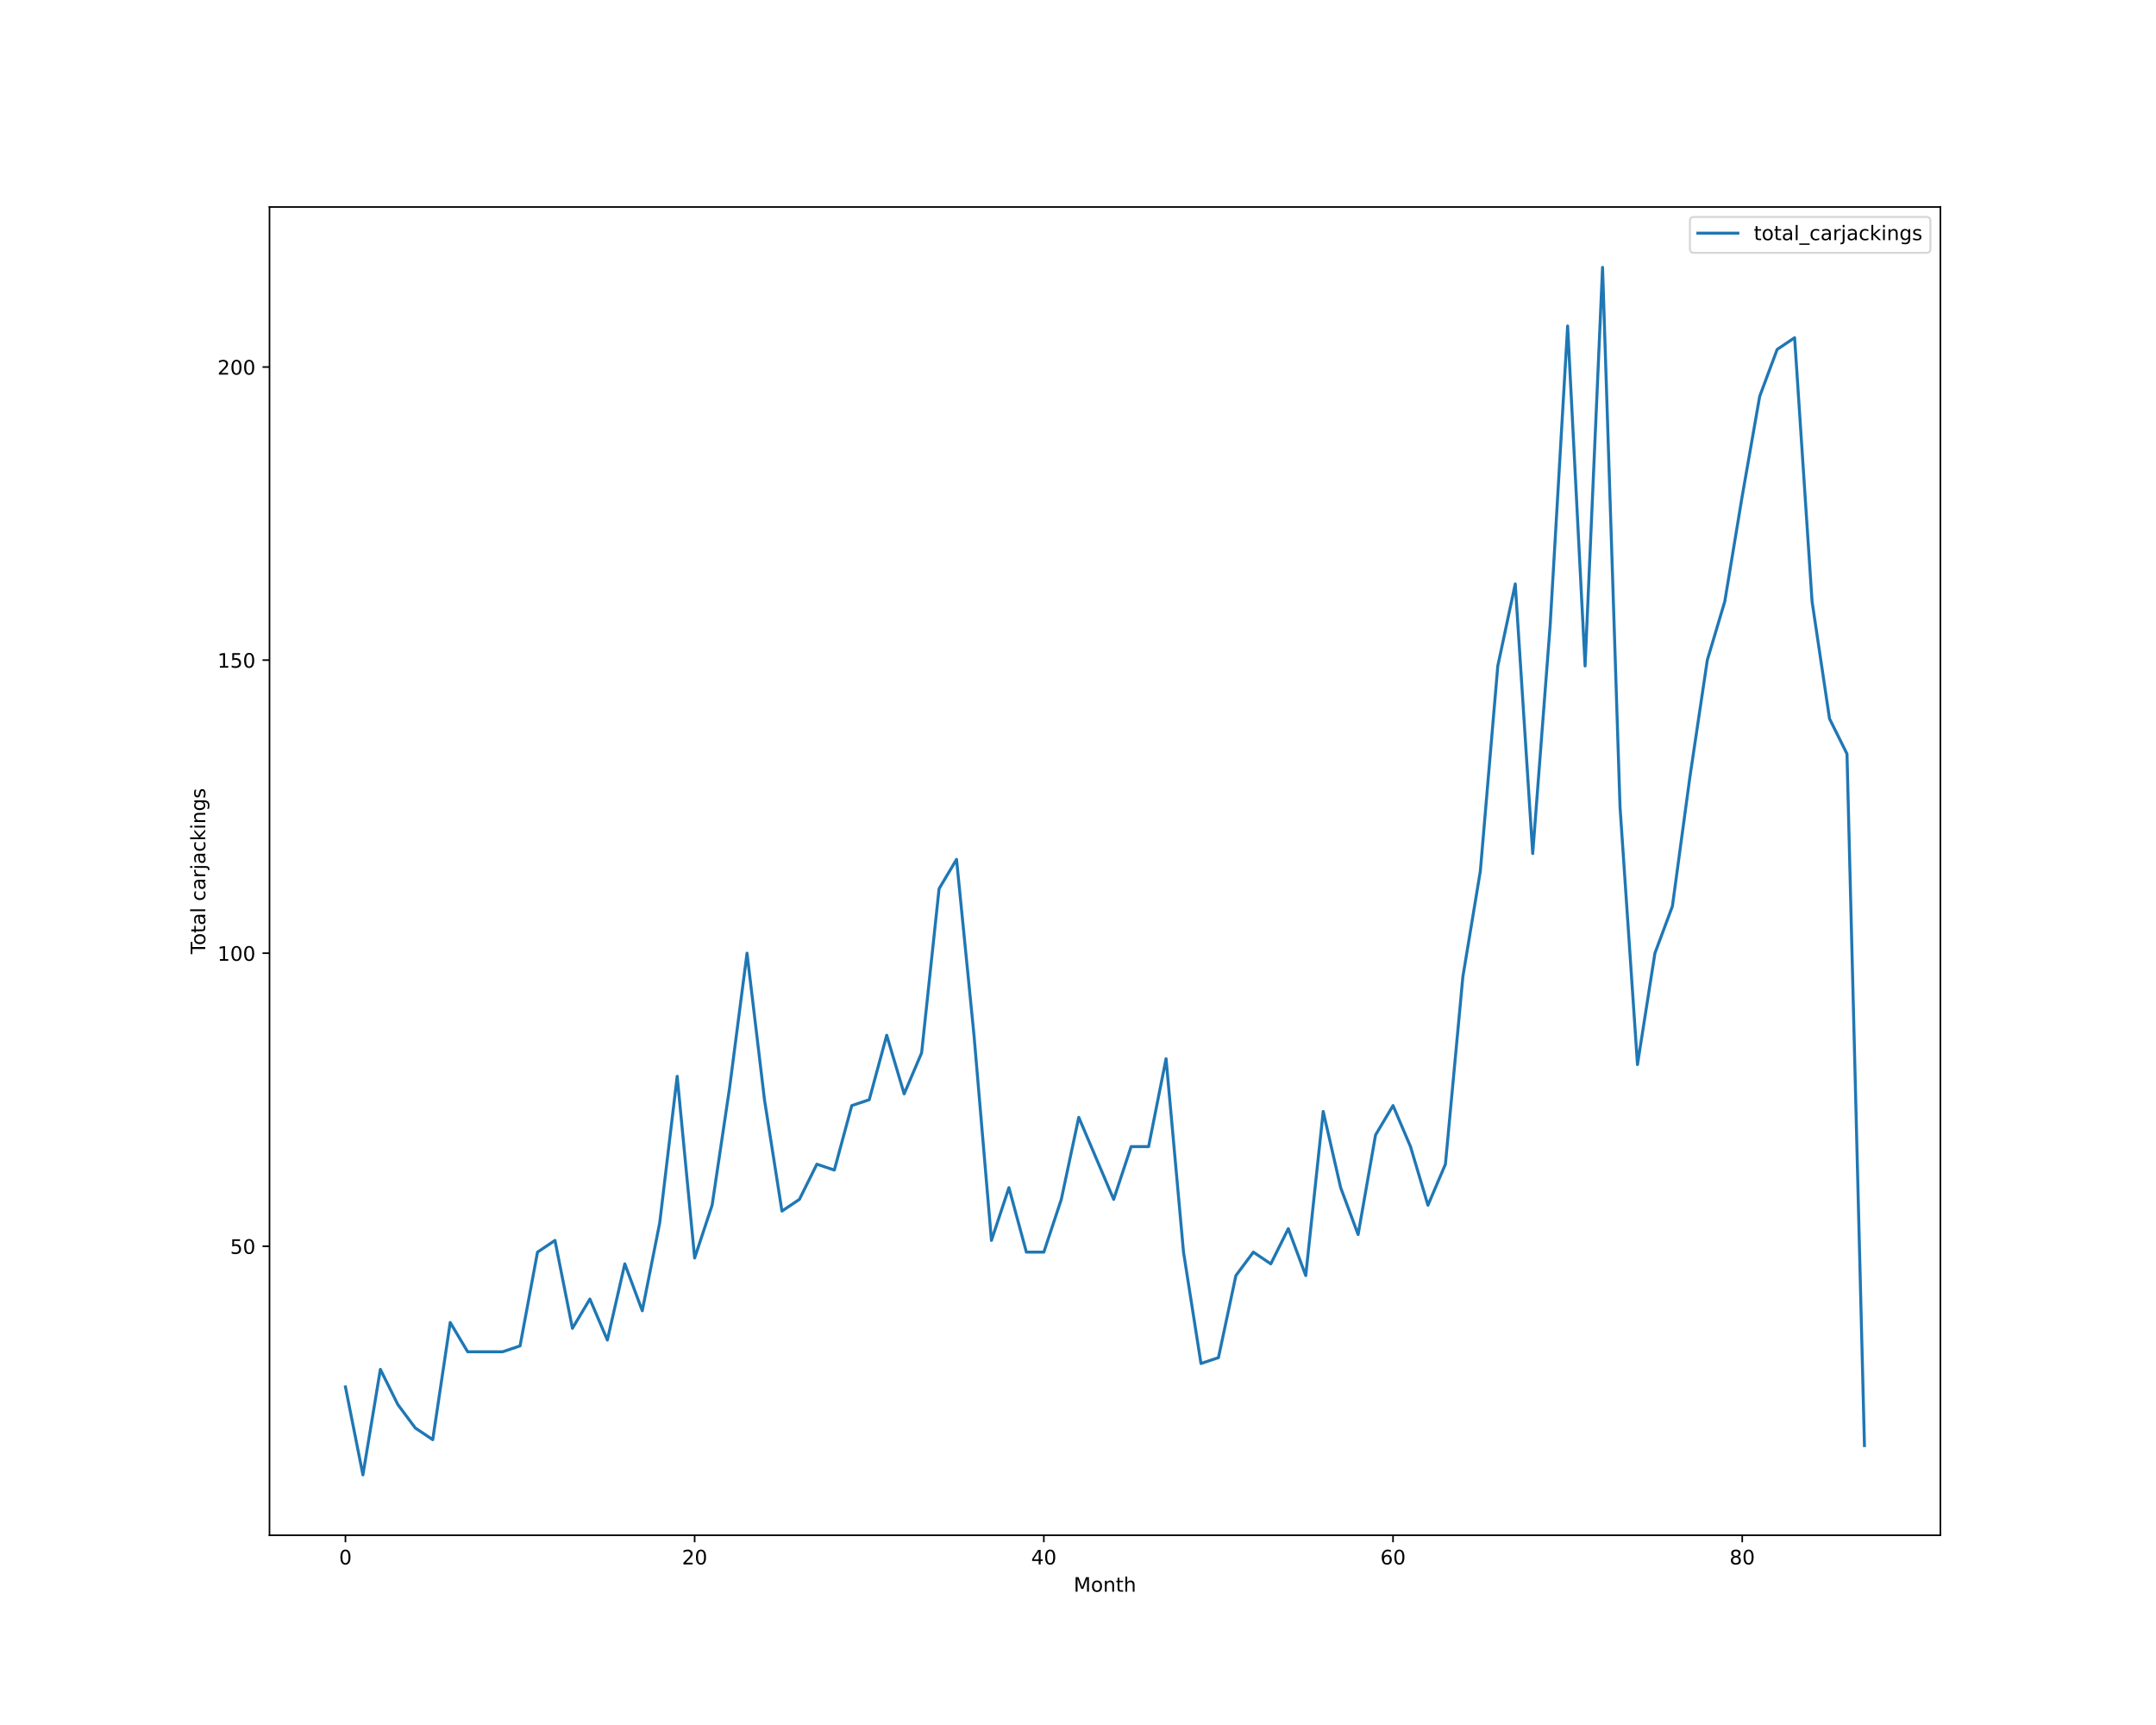
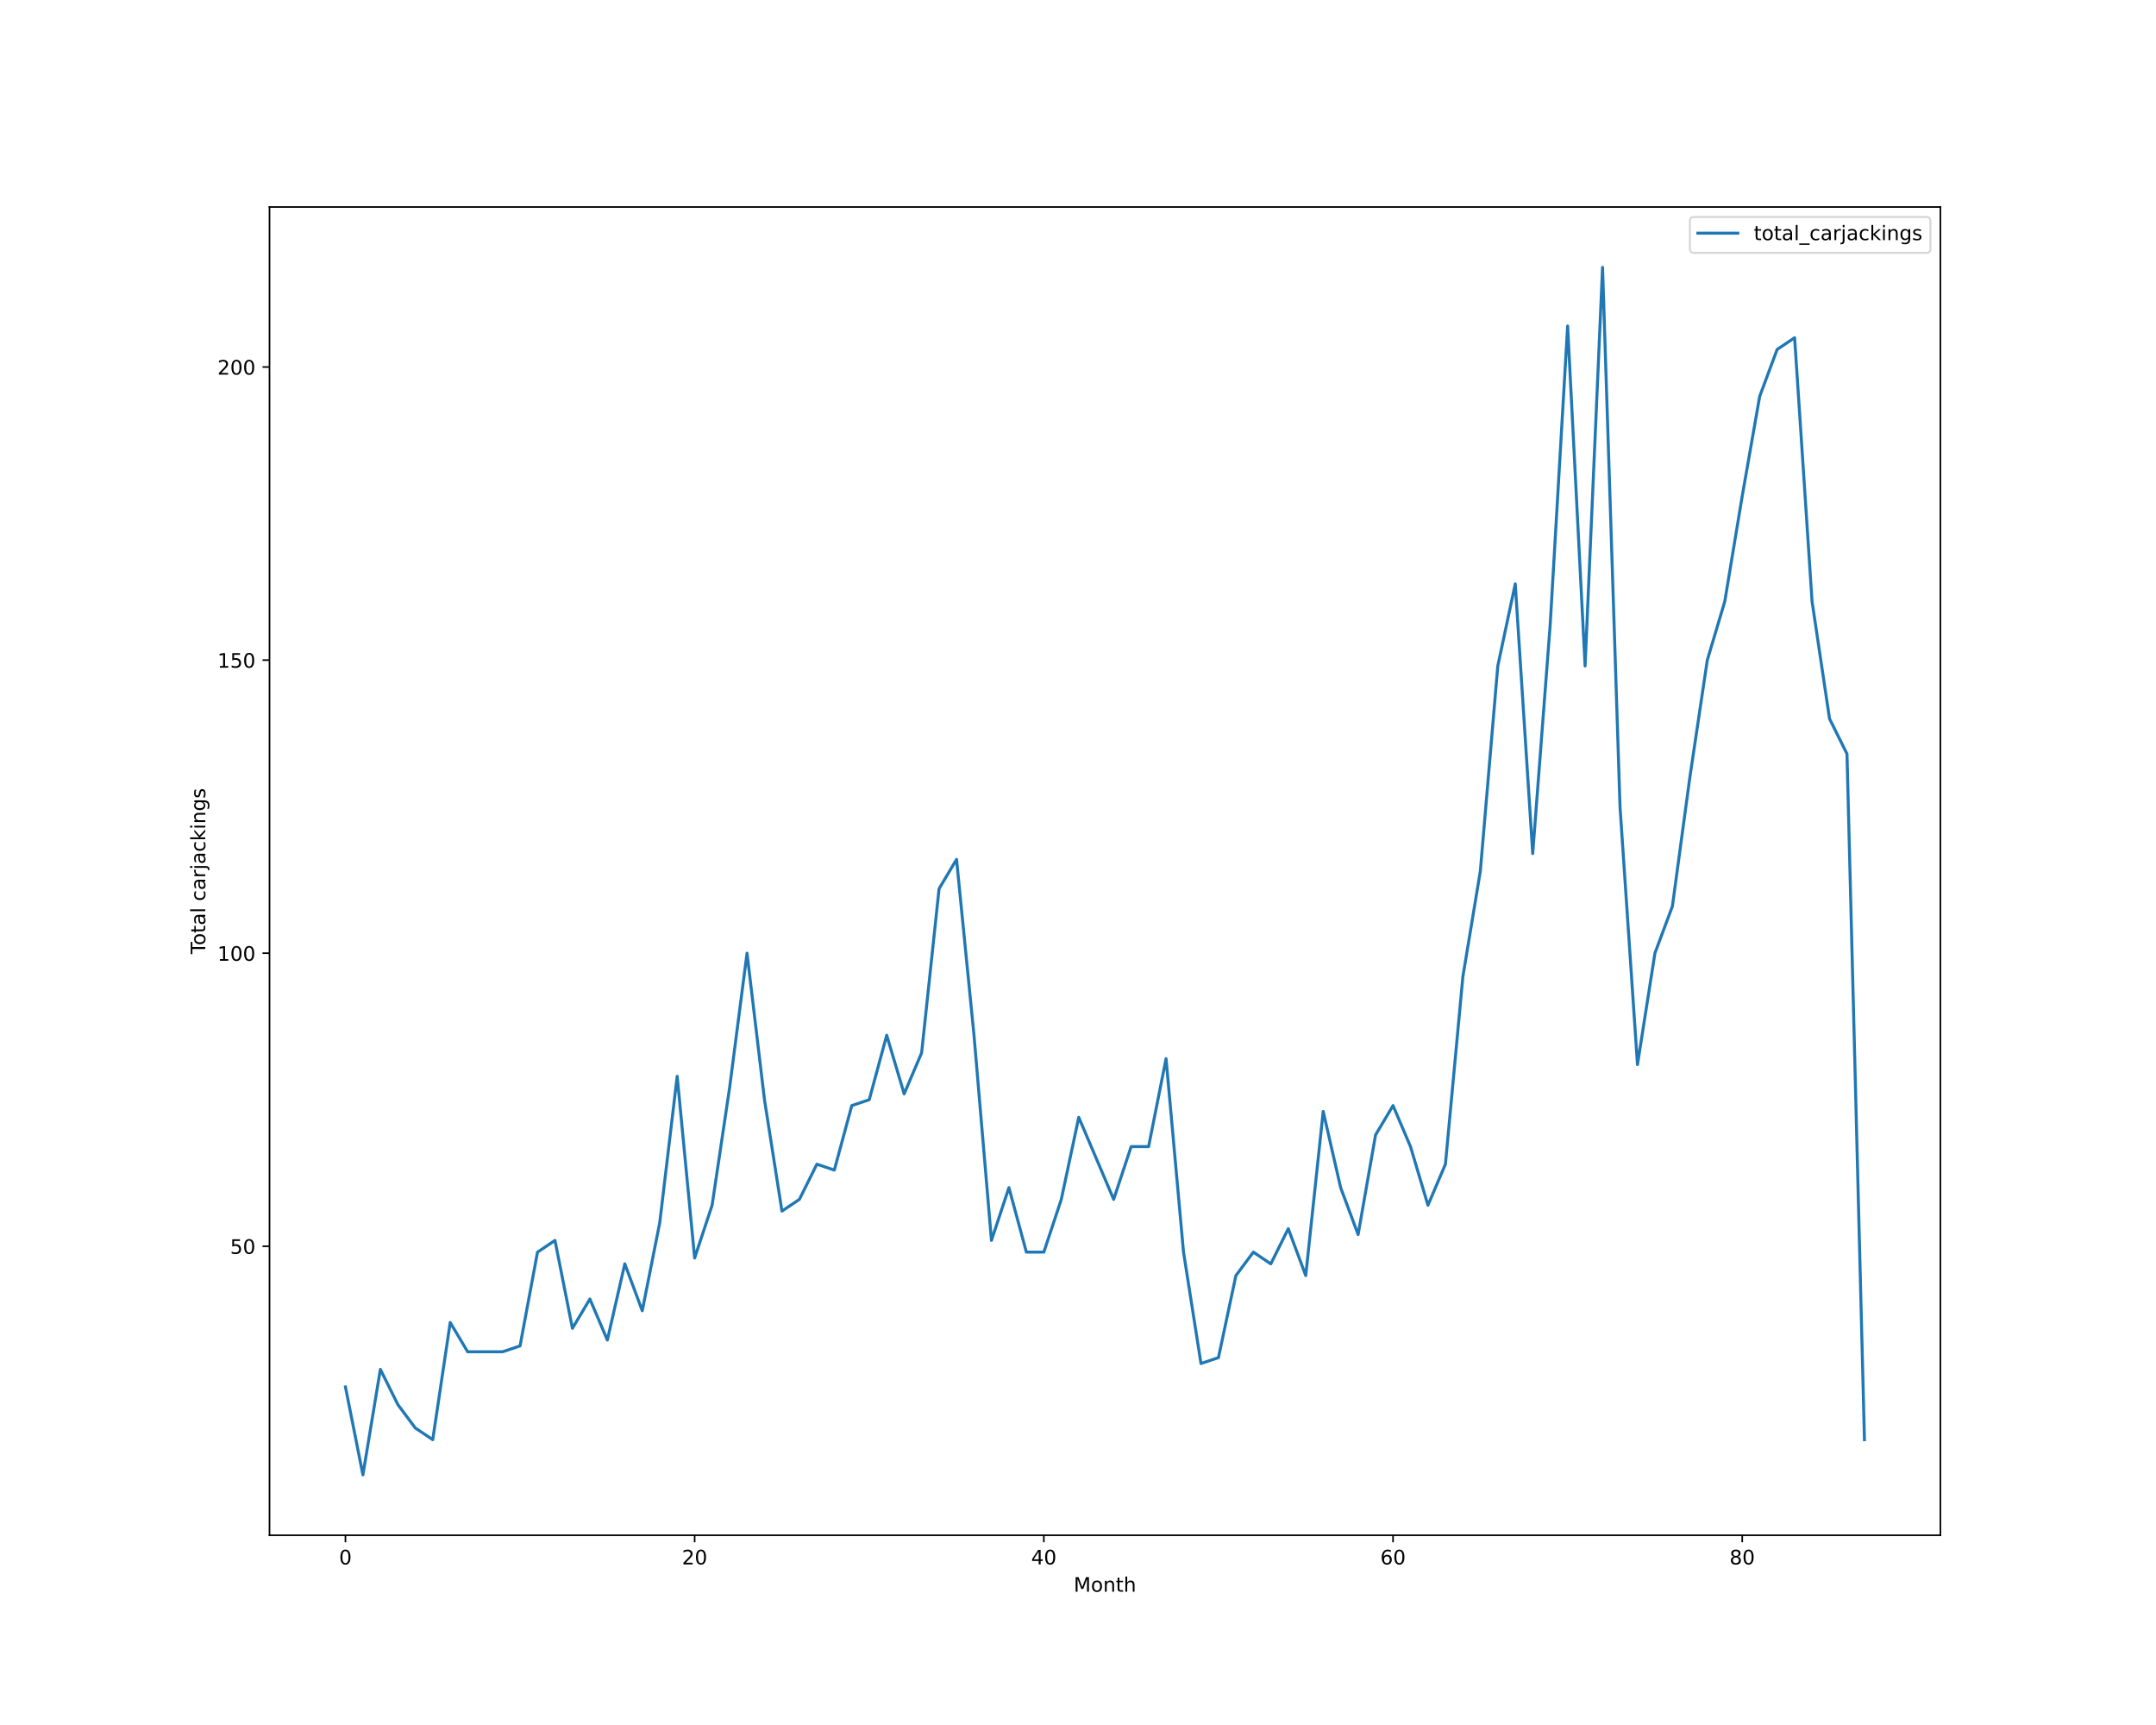
<svg xmlns="http://www.w3.org/2000/svg" xmlns:xlink="http://www.w3.org/1999/xlink" height="864pt" version="1.1" viewBox="0 0 1080 864" width="1080pt">
  <defs>
    <style type="text/css">*{stroke-linecap:butt;stroke-linejoin:round;}</style>
  </defs>
  <g id="figure_1">
    <g id="patch_1">
      <path d="M 0 864  L 1080 864  L 1080 0  L 0 0  z " style="fill:#ffffff;" />
    </g>
    <g id="axes_1">
      <g id="patch_2">
        <path d="M 135 768.96  L 972 768.96  L 972 103.68  L 135 103.68  z " style="fill:#ffffff;" />
      </g>
      <g id="matplotlib.axis_1">
        <g id="xtick_1">
          <g id="line2d_1">
            <defs>
-               <path d="M 0 0  L 0 3.5  " id="m07c44794f8" style="stroke:#000000;stroke-width:0.8;" />
-             </defs>
-             <g>
-               <use style="stroke:#000000;stroke-width:0.8;" x="173.045" xlink:href="#m07c44794f8" y="768.96" />
+               <path d="M 0 0  L 0 3.5  " id="ma87c377da5" style="stroke:#000000;stroke-width:0.8;" />
+             </defs>
+             <g>
+               <use style="stroke:#000000;stroke-width:0.8;" x="173.045" xlink:href="#ma87c377da5" y="768.96" />
            </g>
          </g>
          <g id="text_1">
            <g transform="translate(169.8642 783.5584)scale(0.1 -0.1)">
              <defs>
                <path d="M 2034 4250  Q 1547 4250 1301 3770  Q 1056 3291 1056 2328  Q 1056 1369 1301 889  Q 1547 409 2034 409  Q 2525 409 2770 889  Q 3016 1369 3016 2328  Q 3016 3291 2770 3770  Q 2525 4250 2034 4250  z M 2034 4750  Q 2819 4750 3233 4129  Q 3647 3509 3647 2328  Q 3647 1150 3233 529  Q 2819 -91 2034 -91  Q 1250 -91 836 529  Q 422 1150 422 2328  Q 422 3509 836 4129  Q 1250 4750 2034 4750  z " id="DejaVuSans-30" transform="scale(0.015625)" />
              </defs>
              <use xlink:href="#DejaVuSans-30" />
            </g>
          </g>
        </g>
        <g id="xtick_2">
          <g id="line2d_2">
            <g>
-               <use style="stroke:#000000;stroke-width:0.8;" x="347.967" xlink:href="#m07c44794f8" y="768.96" />
+               <use style="stroke:#000000;stroke-width:0.8;" x="347.967" xlink:href="#ma87c377da5" y="768.96" />
            </g>
          </g>
          <g id="text_2">
            <g transform="translate(341.6046 783.5584)scale(0.1 -0.1)">
              <defs>
                <path d="M 1228 531  L 3431 531  L 3431 0  L 469 0  L 469 531  Q 828 903 1448 1529  Q 2069 2156 2228 2338  Q 2531 2678 2651 2914  Q 2772 3150 2772 3378  Q 2772 3750 2511 3984  Q 2250 4219 1831 4219  Q 1534 4219 1204 4116  Q 875 4013 500 3803  L 500 4441  Q 881 4594 1212 4672  Q 1544 4750 1819 4750  Q 2544 4750 2975 4387  Q 3406 4025 3406 3419  Q 3406 3131 3298 2873  Q 3191 2616 2906 2266  Q 2828 2175 2409 1742  Q 1991 1309 1228 531  z " id="DejaVuSans-32" transform="scale(0.015625)" />
              </defs>
              <use xlink:href="#DejaVuSans-32" />
              <use x="63.623" xlink:href="#DejaVuSans-30" />
            </g>
          </g>
        </g>
        <g id="xtick_3">
          <g id="line2d_3">
            <g>
-               <use style="stroke:#000000;stroke-width:0.8;" x="522.889" xlink:href="#m07c44794f8" y="768.96" />
+               <use style="stroke:#000000;stroke-width:0.8;" x="522.889" xlink:href="#ma87c377da5" y="768.96" />
            </g>
          </g>
          <g id="text_3">
            <g transform="translate(516.5262 783.5584)scale(0.1 -0.1)">
              <defs>
                <path d="M 2419 4116  L 825 1625  L 2419 1625  L 2419 4116  z M 2253 4666  L 3047 4666  L 3047 1625  L 3713 1625  L 3713 1100  L 3047 1100  L 3047 0  L 2419 0  L 2419 1100  L 313 1100  L 313 1709  L 2253 4666  z " id="DejaVuSans-34" transform="scale(0.015625)" />
              </defs>
              <use xlink:href="#DejaVuSans-34" />
              <use x="63.623" xlink:href="#DejaVuSans-30" />
            </g>
          </g>
        </g>
        <g id="xtick_4">
          <g id="line2d_4">
            <g>
-               <use style="stroke:#000000;stroke-width:0.8;" x="697.81" xlink:href="#m07c44794f8" y="768.96" />
+               <use style="stroke:#000000;stroke-width:0.8;" x="697.81" xlink:href="#ma87c377da5" y="768.96" />
            </g>
          </g>
          <g id="text_4">
            <g transform="translate(691.4478 783.5584)scale(0.1 -0.1)">
              <defs>
                <path d="M 2113 2584  Q 1688 2584 1439 2293  Q 1191 2003 1191 1497  Q 1191 994 1439 701  Q 1688 409 2113 409  Q 2538 409 2786 701  Q 3034 994 3034 1497  Q 3034 2003 2786 2293  Q 2538 2584 2113 2584  z M 3366 4563  L 3366 3988  Q 3128 4100 2886 4159  Q 2644 4219 2406 4219  Q 1781 4219 1451 3797  Q 1122 3375 1075 2522  Q 1259 2794 1537 2939  Q 1816 3084 2150 3084  Q 2853 3084 3261 2657  Q 3669 2231 3669 1497  Q 3669 778 3244 343  Q 2819 -91 2113 -91  Q 1303 -91 875 529  Q 447 1150 447 2328  Q 447 3434 972 4092  Q 1497 4750 2381 4750  Q 2619 4750 2861 4703  Q 3103 4656 3366 4563  z " id="DejaVuSans-36" transform="scale(0.015625)" />
              </defs>
              <use xlink:href="#DejaVuSans-36" />
              <use x="63.623" xlink:href="#DejaVuSans-30" />
            </g>
          </g>
        </g>
        <g id="xtick_5">
          <g id="line2d_5">
            <g>
-               <use style="stroke:#000000;stroke-width:0.8;" x="872.732" xlink:href="#m07c44794f8" y="768.96" />
+               <use style="stroke:#000000;stroke-width:0.8;" x="872.732" xlink:href="#ma87c377da5" y="768.96" />
            </g>
          </g>
          <g id="text_5">
            <g transform="translate(866.3695 783.5584)scale(0.1 -0.1)">
              <defs>
                <path d="M 2034 2216  Q 1584 2216 1326 1975  Q 1069 1734 1069 1313  Q 1069 891 1326 650  Q 1584 409 2034 409  Q 2484 409 2743 651  Q 3003 894 3003 1313  Q 3003 1734 2745 1975  Q 2488 2216 2034 2216  z M 1403 2484  Q 997 2584 770 2862  Q 544 3141 544 3541  Q 544 4100 942 4425  Q 1341 4750 2034 4750  Q 2731 4750 3128 4425  Q 3525 4100 3525 3541  Q 3525 3141 3298 2862  Q 3072 2584 2669 2484  Q 3125 2378 3379 2068  Q 3634 1759 3634 1313  Q 3634 634 3220 271  Q 2806 -91 2034 -91  Q 1263 -91 848 271  Q 434 634 434 1313  Q 434 1759 690 2068  Q 947 2378 1403 2484  z M 1172 3481  Q 1172 3119 1398 2916  Q 1625 2713 2034 2713  Q 2441 2713 2670 2916  Q 2900 3119 2900 3481  Q 2900 3844 2670 4047  Q 2441 4250 2034 4250  Q 1625 4250 1398 4047  Q 1172 3844 1172 3481  z " id="DejaVuSans-38" transform="scale(0.015625)" />
              </defs>
              <use xlink:href="#DejaVuSans-38" />
              <use x="63.623" xlink:href="#DejaVuSans-30" />
            </g>
          </g>
        </g>
        <g id="text_6">
          <g transform="translate(537.8289 797.2366)scale(0.1 -0.1)">
            <defs>
              <path d="M 628 4666  L 1569 4666  L 2759 1491  L 3956 4666  L 4897 4666  L 4897 0  L 4281 0  L 4281 4097  L 3078 897  L 2444 897  L 1241 4097  L 1241 0  L 628 0  L 628 4666  z " id="DejaVuSans-4d" transform="scale(0.015625)" />
              <path d="M 1959 3097  Q 1497 3097 1228 2736  Q 959 2375 959 1747  Q 959 1119 1226 758  Q 1494 397 1959 397  Q 2419 397 2687 759  Q 2956 1122 2956 1747  Q 2956 2369 2687 2733  Q 2419 3097 1959 3097  z M 1959 3584  Q 2709 3584 3137 3096  Q 3566 2609 3566 1747  Q 3566 888 3137 398  Q 2709 -91 1959 -91  Q 1206 -91 779 398  Q 353 888 353 1747  Q 353 2609 779 3096  Q 1206 3584 1959 3584  z " id="DejaVuSans-6f" transform="scale(0.015625)" />
              <path d="M 3513 2113  L 3513 0  L 2938 0  L 2938 2094  Q 2938 2591 2744 2837  Q 2550 3084 2163 3084  Q 1697 3084 1428 2787  Q 1159 2491 1159 1978  L 1159 0  L 581 0  L 581 3500  L 1159 3500  L 1159 2956  Q 1366 3272 1645 3428  Q 1925 3584 2291 3584  Q 2894 3584 3203 3211  Q 3513 2838 3513 2113  z " id="DejaVuSans-6e" transform="scale(0.015625)" />
              <path d="M 1172 4494  L 1172 3500  L 2356 3500  L 2356 3053  L 1172 3053  L 1172 1153  Q 1172 725 1289 603  Q 1406 481 1766 481  L 2356 481  L 2356 0  L 1766 0  Q 1100 0 847 248  Q 594 497 594 1153  L 594 3053  L 172 3053  L 172 3500  L 594 3500  L 594 4494  L 1172 4494  z " id="DejaVuSans-74" transform="scale(0.015625)" />
              <path d="M 3513 2113  L 3513 0  L 2938 0  L 2938 2094  Q 2938 2591 2744 2837  Q 2550 3084 2163 3084  Q 1697 3084 1428 2787  Q 1159 2491 1159 1978  L 1159 0  L 581 0  L 581 4863  L 1159 4863  L 1159 2956  Q 1366 3272 1645 3428  Q 1925 3584 2291 3584  Q 2894 3584 3203 3211  Q 3513 2838 3513 2113  z " id="DejaVuSans-68" transform="scale(0.015625)" />
            </defs>
            <use xlink:href="#DejaVuSans-4d" />
            <use x="86.279" xlink:href="#DejaVuSans-6f" />
            <use x="147.461" xlink:href="#DejaVuSans-6e" />
            <use x="210.84" xlink:href="#DejaVuSans-74" />
            <use x="250.049" xlink:href="#DejaVuSans-68" />
          </g>
        </g>
      </g>
      <g id="matplotlib.axis_2">
        <g id="ytick_1">
          <g id="line2d_6">
            <defs>
-               <path d="M 0 0  L -3.5 0  " id="me799eb916c" style="stroke:#000000;stroke-width:0.8;" />
-             </defs>
-             <g>
-               <use style="stroke:#000000;stroke-width:0.8;" x="135" xlink:href="#me799eb916c" y="624.219" />
+               <path d="M 0 0  L -3.5 0  " id="mbc6c7d205b" style="stroke:#000000;stroke-width:0.8;" />
+             </defs>
+             <g>
+               <use style="stroke:#000000;stroke-width:0.8;" x="135" xlink:href="#mbc6c7d205b" y="624.219" />
            </g>
          </g>
          <g id="text_7">
            <g transform="translate(115.275 628.0182)scale(0.1 -0.1)">
              <defs>
                <path d="M 691 4666  L 3169 4666  L 3169 4134  L 1269 4134  L 1269 2991  Q 1406 3038 1543 3061  Q 1681 3084 1819 3084  Q 2600 3084 3056 2656  Q 3513 2228 3513 1497  Q 3513 744 3044 326  Q 2575 -91 1722 -91  Q 1428 -91 1123 -41  Q 819 9 494 109  L 494 744  Q 775 591 1075 516  Q 1375 441 1709 441  Q 2250 441 2565 725  Q 2881 1009 2881 1497  Q 2881 1984 2565 2268  Q 2250 2553 1709 2553  Q 1456 2553 1204 2497  Q 953 2441 691 2322  L 691 4666  z " id="DejaVuSans-35" transform="scale(0.015625)" />
              </defs>
              <use xlink:href="#DejaVuSans-35" />
              <use x="63.623" xlink:href="#DejaVuSans-30" />
            </g>
          </g>
        </g>
        <g id="ytick_2">
          <g id="line2d_7">
            <g>
-               <use style="stroke:#000000;stroke-width:0.8;" x="135" xlink:href="#me799eb916c" y="477.423" />
+               <use style="stroke:#000000;stroke-width:0.8;" x="135" xlink:href="#mbc6c7d205b" y="477.423" />
            </g>
          </g>
          <g id="text_8">
            <g transform="translate(108.9125 481.2221)scale(0.1 -0.1)">
              <defs>
                <path d="M 794 531  L 1825 531  L 1825 4091  L 703 3866  L 703 4441  L 1819 4666  L 2450 4666  L 2450 531  L 3481 531  L 3481 0  L 794 0  L 794 531  z " id="DejaVuSans-31" transform="scale(0.015625)" />
              </defs>
              <use xlink:href="#DejaVuSans-31" />
              <use x="63.623" xlink:href="#DejaVuSans-30" />
              <use x="127.246" xlink:href="#DejaVuSans-30" />
            </g>
          </g>
        </g>
        <g id="ytick_3">
          <g id="line2d_8">
            <g>
-               <use style="stroke:#000000;stroke-width:0.8;" x="135" xlink:href="#me799eb916c" y="330.627" />
+               <use style="stroke:#000000;stroke-width:0.8;" x="135" xlink:href="#mbc6c7d205b" y="330.627" />
            </g>
          </g>
          <g id="text_9">
            <g transform="translate(108.9125 334.426)scale(0.1 -0.1)">
              <use xlink:href="#DejaVuSans-31" />
              <use x="63.623" xlink:href="#DejaVuSans-35" />
              <use x="127.246" xlink:href="#DejaVuSans-30" />
            </g>
          </g>
        </g>
        <g id="ytick_4">
          <g id="line2d_9">
            <g>
-               <use style="stroke:#000000;stroke-width:0.8;" x="135" xlink:href="#me799eb916c" y="183.831" />
+               <use style="stroke:#000000;stroke-width:0.8;" x="135" xlink:href="#mbc6c7d205b" y="183.831" />
            </g>
          </g>
          <g id="text_10">
            <g transform="translate(108.9125 187.6299)scale(0.1 -0.1)">
              <use xlink:href="#DejaVuSans-32" />
              <use x="63.623" xlink:href="#DejaVuSans-30" />
              <use x="127.246" xlink:href="#DejaVuSans-30" />
            </g>
          </g>
        </g>
        <g id="text_11">
          <g transform="translate(102.8328 477.8888)rotate(-90)scale(0.1 -0.1)">
            <defs>
              <path d="M -19 4666  L 3928 4666  L 3928 4134  L 2272 4134  L 2272 0  L 1638 0  L 1638 4134  L -19 4134  L -19 4666  z " id="DejaVuSans-54" transform="scale(0.015625)" />
              <path d="M 2194 1759  Q 1497 1759 1228 1600  Q 959 1441 959 1056  Q 959 750 1161 570  Q 1363 391 1709 391  Q 2188 391 2477 730  Q 2766 1069 2766 1631  L 2766 1759  L 2194 1759  z M 3341 1997  L 3341 0  L 2766 0  L 2766 531  Q 2569 213 2275 61  Q 1981 -91 1556 -91  Q 1019 -91 701 211  Q 384 513 384 1019  Q 384 1609 779 1909  Q 1175 2209 1959 2209  L 2766 2209  L 2766 2266  Q 2766 2663 2505 2880  Q 2244 3097 1772 3097  Q 1472 3097 1187 3025  Q 903 2953 641 2809  L 641 3341  Q 956 3463 1253 3523  Q 1550 3584 1831 3584  Q 2591 3584 2966 3190  Q 3341 2797 3341 1997  z " id="DejaVuSans-61" transform="scale(0.015625)" />
              <path d="M 603 4863  L 1178 4863  L 1178 0  L 603 0  L 603 4863  z " id="DejaVuSans-6c" transform="scale(0.015625)" />
              <path id="DejaVuSans-20" transform="scale(0.015625)" />
              <path d="M 3122 3366  L 3122 2828  Q 2878 2963 2633 3030  Q 2388 3097 2138 3097  Q 1578 3097 1268 2742  Q 959 2388 959 1747  Q 959 1106 1268 751  Q 1578 397 2138 397  Q 2388 397 2633 464  Q 2878 531 3122 666  L 3122 134  Q 2881 22 2623 -34  Q 2366 -91 2075 -91  Q 1284 -91 818 406  Q 353 903 353 1747  Q 353 2603 823 3093  Q 1294 3584 2113 3584  Q 2378 3584 2631 3529  Q 2884 3475 3122 3366  z " id="DejaVuSans-63" transform="scale(0.015625)" />
              <path d="M 2631 2963  Q 2534 3019 2420 3045  Q 2306 3072 2169 3072  Q 1681 3072 1420 2755  Q 1159 2438 1159 1844  L 1159 0  L 581 0  L 581 3500  L 1159 3500  L 1159 2956  Q 1341 3275 1631 3429  Q 1922 3584 2338 3584  Q 2397 3584 2469 3576  Q 2541 3569 2628 3553  L 2631 2963  z " id="DejaVuSans-72" transform="scale(0.015625)" />
              <path d="M 603 3500  L 1178 3500  L 1178 -63  Q 1178 -731 923 -1031  Q 669 -1331 103 -1331  L -116 -1331  L -116 -844  L 38 -844  Q 366 -844 484 -692  Q 603 -541 603 -63  L 603 3500  z M 603 4863  L 1178 4863  L 1178 4134  L 603 4134  L 603 4863  z " id="DejaVuSans-6a" transform="scale(0.015625)" />
              <path d="M 581 4863  L 1159 4863  L 1159 1991  L 2875 3500  L 3609 3500  L 1753 1863  L 3688 0  L 2938 0  L 1159 1709  L 1159 0  L 581 0  L 581 4863  z " id="DejaVuSans-6b" transform="scale(0.015625)" />
              <path d="M 603 3500  L 1178 3500  L 1178 0  L 603 0  L 603 3500  z M 603 4863  L 1178 4863  L 1178 4134  L 603 4134  L 603 4863  z " id="DejaVuSans-69" transform="scale(0.015625)" />
              <path d="M 2906 1791  Q 2906 2416 2648 2759  Q 2391 3103 1925 3103  Q 1463 3103 1205 2759  Q 947 2416 947 1791  Q 947 1169 1205 825  Q 1463 481 1925 481  Q 2391 481 2648 825  Q 2906 1169 2906 1791  z M 3481 434  Q 3481 -459 3084 -895  Q 2688 -1331 1869 -1331  Q 1566 -1331 1297 -1286  Q 1028 -1241 775 -1147  L 775 -588  Q 1028 -725 1275 -790  Q 1522 -856 1778 -856  Q 2344 -856 2625 -561  Q 2906 -266 2906 331  L 2906 616  Q 2728 306 2450 153  Q 2172 0 1784 0  Q 1141 0 747 490  Q 353 981 353 1791  Q 353 2603 747 3093  Q 1141 3584 1784 3584  Q 2172 3584 2450 3431  Q 2728 3278 2906 2969  L 2906 3500  L 3481 3500  L 3481 434  z " id="DejaVuSans-67" transform="scale(0.015625)" />
              <path d="M 2834 3397  L 2834 2853  Q 2591 2978 2328 3040  Q 2066 3103 1784 3103  Q 1356 3103 1142 2972  Q 928 2841 928 2578  Q 928 2378 1081 2264  Q 1234 2150 1697 2047  L 1894 2003  Q 2506 1872 2764 1633  Q 3022 1394 3022 966  Q 3022 478 2636 193  Q 2250 -91 1575 -91  Q 1294 -91 989 -36  Q 684 19 347 128  L 347 722  Q 666 556 975 473  Q 1284 391 1588 391  Q 1994 391 2212 530  Q 2431 669 2431 922  Q 2431 1156 2273 1281  Q 2116 1406 1581 1522  L 1381 1569  Q 847 1681 609 1914  Q 372 2147 372 2553  Q 372 3047 722 3315  Q 1072 3584 1716 3584  Q 2034 3584 2315 3537  Q 2597 3491 2834 3397  z " id="DejaVuSans-73" transform="scale(0.015625)" />
            </defs>
            <use xlink:href="#DejaVuSans-54" />
            <use x="44.084" xlink:href="#DejaVuSans-6f" />
            <use x="105.266" xlink:href="#DejaVuSans-74" />
            <use x="144.475" xlink:href="#DejaVuSans-61" />
            <use x="205.754" xlink:href="#DejaVuSans-6c" />
            <use x="233.537" xlink:href="#DejaVuSans-20" />
            <use x="265.324" xlink:href="#DejaVuSans-63" />
            <use x="320.305" xlink:href="#DejaVuSans-61" />
            <use x="381.584" xlink:href="#DejaVuSans-72" />
            <use x="422.697" xlink:href="#DejaVuSans-6a" />
            <use x="450.48" xlink:href="#DejaVuSans-61" />
            <use x="511.76" xlink:href="#DejaVuSans-63" />
            <use x="566.74" xlink:href="#DejaVuSans-6b" />
            <use x="624.65" xlink:href="#DejaVuSans-69" />
            <use x="652.434" xlink:href="#DejaVuSans-6e" />
            <use x="715.812" xlink:href="#DejaVuSans-67" />
            <use x="779.289" xlink:href="#DejaVuSans-73" />
          </g>
        </g>
      </g>
      <g id="line2d_10">
-         <path clip-path="url(#p47af18d5c3)" d="M 173.045 694.681  L 181.792 738.72  L 190.538 685.873  L 199.284 703.489  L 208.03 715.233  L 216.776 721.104  L 225.522 662.386  L 234.268 677.066  L 243.014 677.066  L 251.76 677.066  L 260.506 674.13  L 269.252 627.155  L 277.998 621.283  L 286.745 665.322  L 295.491 650.642  L 304.237 671.194  L 312.983 633.027  L 321.729 656.514  L 330.475 612.475  L 339.221 539.077  L 347.967 630.091  L 356.713 603.668  L 365.459 544.949  L 374.205 477.423  L 382.951 550.821  L 391.697 606.603  L 400.444 600.732  L 409.19 583.116  L 417.936 586.052  L 426.682 553.757  L 435.428 550.821  L 444.174 518.526  L 452.92 547.885  L 461.666 527.334  L 470.412 445.128  L 479.158 430.448  L 487.904 518.526  L 496.65 621.283  L 505.397 594.86  L 514.143 627.155  L 522.889 627.155  L 531.635 600.732  L 540.381 559.629  L 549.127 580.18  L 557.873 600.732  L 566.619 574.308  L 575.365 574.308  L 584.111 530.27  L 592.857 627.155  L 601.603 682.937  L 610.35 680.002  L 619.096 638.899  L 627.842 627.155  L 636.588 633.027  L 645.334 615.411  L 654.08 638.899  L 662.826 556.693  L 671.572 594.86  L 680.318 618.347  L 689.064 568.437  L 697.81 553.757  L 706.556 574.308  L 715.303 603.668  L 724.049 583.116  L 732.795 489.167  L 741.541 436.32  L 750.287 333.563  L 759.033 292.46  L 767.779 427.512  L 776.525 313.011  L 785.271 163.279  L 794.017 333.563  L 802.763 133.92  L 811.509 404.025  L 820.255 533.205  L 829.002 477.423  L 837.748 453.936  L 846.494 389.345  L 855.24 330.627  L 863.986 301.268  L 872.732 248.421  L 881.478 198.51  L 890.224 175.023  L 898.97 169.151  L 907.716 301.268  L 916.462 359.986  L 925.208 377.602  L 933.955 724.04  " style="fill:none;stroke:#1f77b4;stroke-linecap:square;stroke-width:1.5;" />
+         <path clip-path="url(#p264536fbd2)" d="M 173.045 694.681  L 181.792 738.72  L 190.538 685.873  L 199.284 703.489  L 208.03 715.233  L 216.776 721.104  L 225.522 662.386  L 234.268 677.066  L 243.014 677.066  L 251.76 677.066  L 260.506 674.13  L 269.252 627.155  L 277.998 621.283  L 286.745 665.322  L 295.491 650.642  L 304.237 671.194  L 312.983 633.027  L 321.729 656.514  L 330.475 612.475  L 339.221 539.077  L 347.967 630.091  L 356.713 603.668  L 365.459 544.949  L 374.205 477.423  L 382.951 550.821  L 391.697 606.603  L 400.444 600.732  L 409.19 583.116  L 417.936 586.052  L 426.682 553.757  L 435.428 550.821  L 444.174 518.526  L 452.92 547.885  L 461.666 527.334  L 470.412 445.128  L 479.158 430.448  L 487.904 518.526  L 496.65 621.283  L 505.397 594.86  L 514.143 627.155  L 522.889 627.155  L 531.635 600.732  L 540.381 559.629  L 549.127 580.18  L 557.873 600.732  L 566.619 574.308  L 575.365 574.308  L 584.111 530.27  L 592.857 627.155  L 601.603 682.937  L 610.35 680.002  L 619.096 638.899  L 627.842 627.155  L 636.588 633.027  L 645.334 615.411  L 654.08 638.899  L 662.826 556.693  L 671.572 594.86  L 680.318 618.347  L 689.064 568.437  L 697.81 553.757  L 706.556 574.308  L 715.303 603.668  L 724.049 583.116  L 732.795 489.167  L 741.541 436.32  L 750.287 333.563  L 759.033 292.46  L 767.779 427.512  L 776.525 313.011  L 785.271 163.279  L 794.017 333.563  L 802.763 133.92  L 811.509 404.025  L 820.255 533.205  L 829.002 477.423  L 837.748 453.936  L 846.494 389.345  L 855.24 330.627  L 863.986 301.268  L 872.732 248.421  L 881.478 198.51  L 890.224 175.023  L 898.97 169.151  L 907.716 301.268  L 916.462 359.986  L 925.208 377.602  L 933.955 721.104  " style="fill:none;stroke:#1f77b4;stroke-linecap:square;stroke-width:1.5;" />
      </g>
      <g id="patch_3">
        <path d="M 135 768.96  L 135 103.68  " style="fill:none;stroke:#000000;stroke-linecap:square;stroke-linejoin:miter;stroke-width:0.8;" />
      </g>
      <g id="patch_4">
        <path d="M 972 768.96  L 972 103.68  " style="fill:none;stroke:#000000;stroke-linecap:square;stroke-linejoin:miter;stroke-width:0.8;" />
      </g>
      <g id="patch_5">
        <path d="M 135 768.96  L 972 768.96  " style="fill:none;stroke:#000000;stroke-linecap:square;stroke-linejoin:miter;stroke-width:0.8;" />
      </g>
      <g id="patch_6">
        <path d="M 135 103.68  L 972 103.68  " style="fill:none;stroke:#000000;stroke-linecap:square;stroke-linejoin:miter;stroke-width:0.8;" />
      </g>
      <g id="legend_1">
        <g id="patch_7">
          <path d="M 848.528 126.636  L 965 126.636  Q 967 126.636 967 124.636  L 967 110.68  Q 967 108.68 965 108.68  L 848.528 108.68  Q 846.528 108.68 846.528 110.68  L 846.528 124.636  Q 846.528 126.636 848.528 126.636  z " style="fill:#ffffff;opacity:0.8;stroke:#cccccc;stroke-linejoin:miter;" />
        </g>
        <g id="line2d_11">
          <path d="M 850.528 116.778  L 870.528 116.778  " style="fill:none;stroke:#1f77b4;stroke-linecap:square;stroke-width:1.5;" />
        </g>
        <g id="line2d_12" />
        <g id="text_12">
          <g transform="translate(878.5281 120.2784)scale(0.1 -0.1)">
            <defs>
              <path d="M 3263 -1063  L 3263 -1509  L -63 -1509  L -63 -1063  L 3263 -1063  z " id="DejaVuSans-5f" transform="scale(0.015625)" />
            </defs>
            <use xlink:href="#DejaVuSans-74" />
            <use x="39.209" xlink:href="#DejaVuSans-6f" />
            <use x="100.391" xlink:href="#DejaVuSans-74" />
            <use x="139.6" xlink:href="#DejaVuSans-61" />
            <use x="200.879" xlink:href="#DejaVuSans-6c" />
            <use x="228.662" xlink:href="#DejaVuSans-5f" />
            <use x="278.662" xlink:href="#DejaVuSans-63" />
            <use x="333.643" xlink:href="#DejaVuSans-61" />
            <use x="394.922" xlink:href="#DejaVuSans-72" />
            <use x="436.035" xlink:href="#DejaVuSans-6a" />
            <use x="463.818" xlink:href="#DejaVuSans-61" />
            <use x="525.098" xlink:href="#DejaVuSans-63" />
            <use x="580.078" xlink:href="#DejaVuSans-6b" />
            <use x="637.988" xlink:href="#DejaVuSans-69" />
            <use x="665.771" xlink:href="#DejaVuSans-6e" />
            <use x="729.15" xlink:href="#DejaVuSans-67" />
            <use x="792.627" xlink:href="#DejaVuSans-73" />
          </g>
        </g>
      </g>
    </g>
  </g>
  <defs>
-     <clipPath id="p47af18d5c3">
+     <clipPath id="p264536fbd2">
      <rect height="665.28" width="837" x="135" y="103.68" />
    </clipPath>
  </defs>
</svg>
